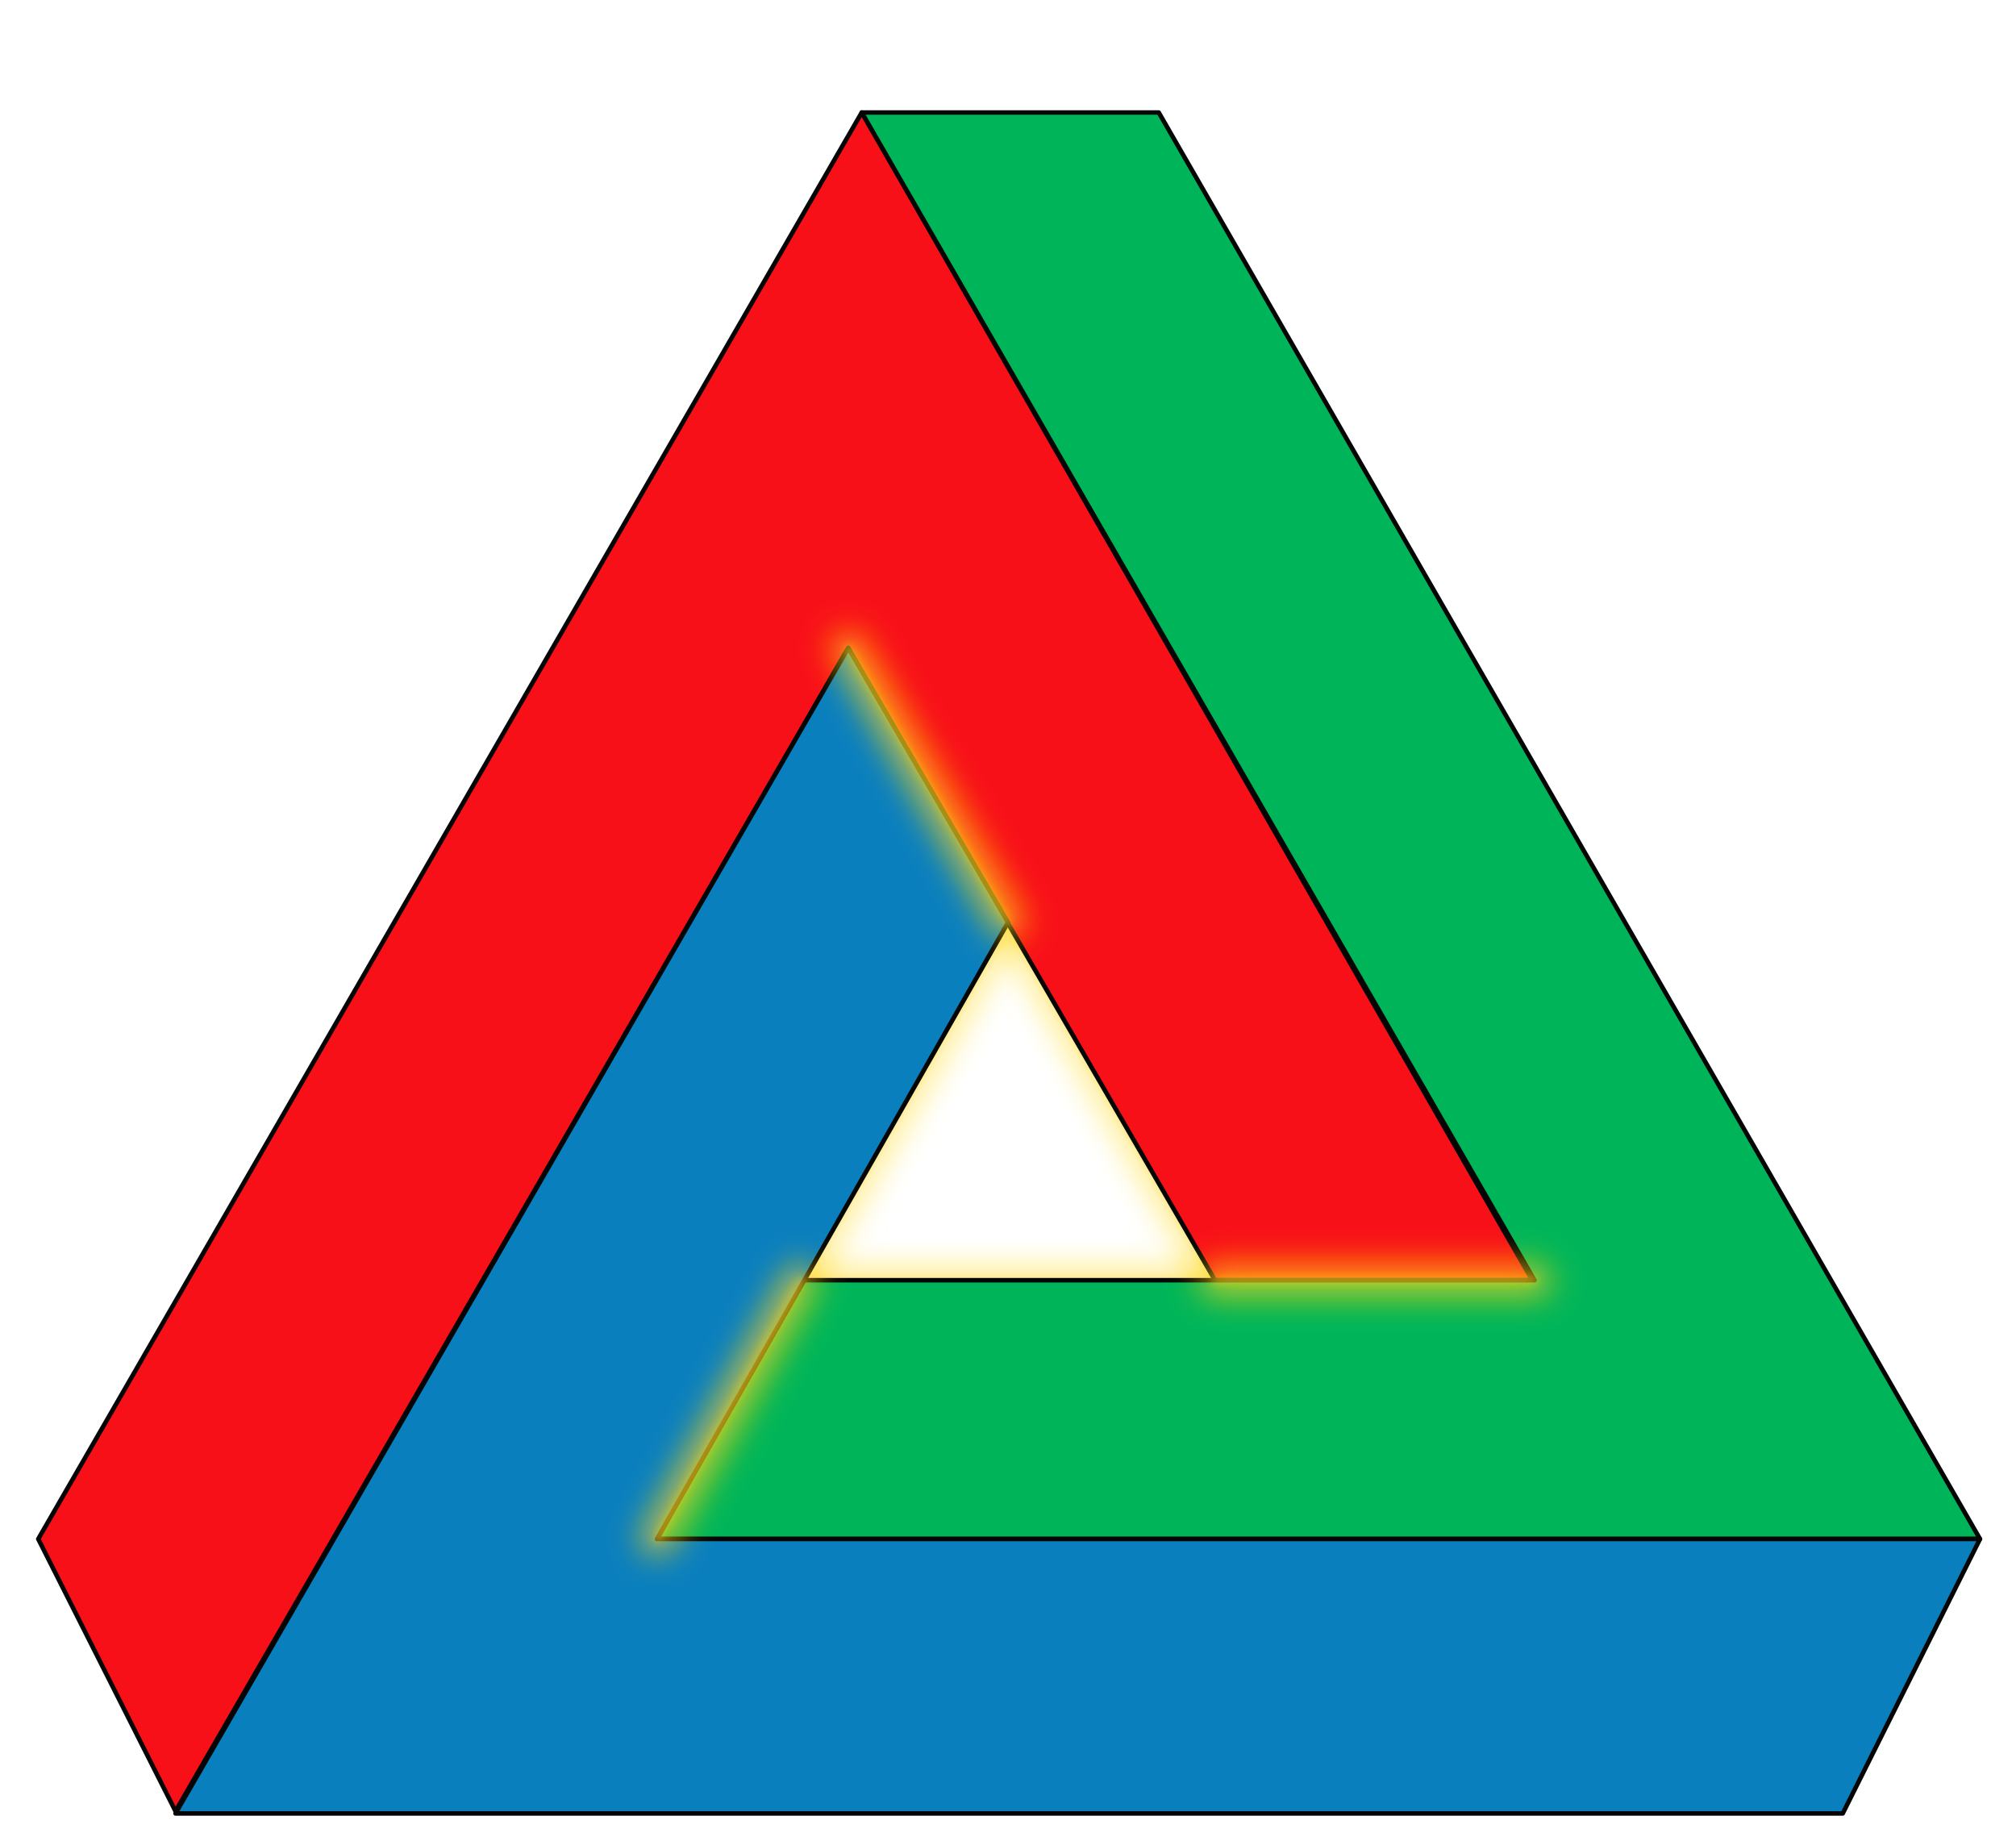
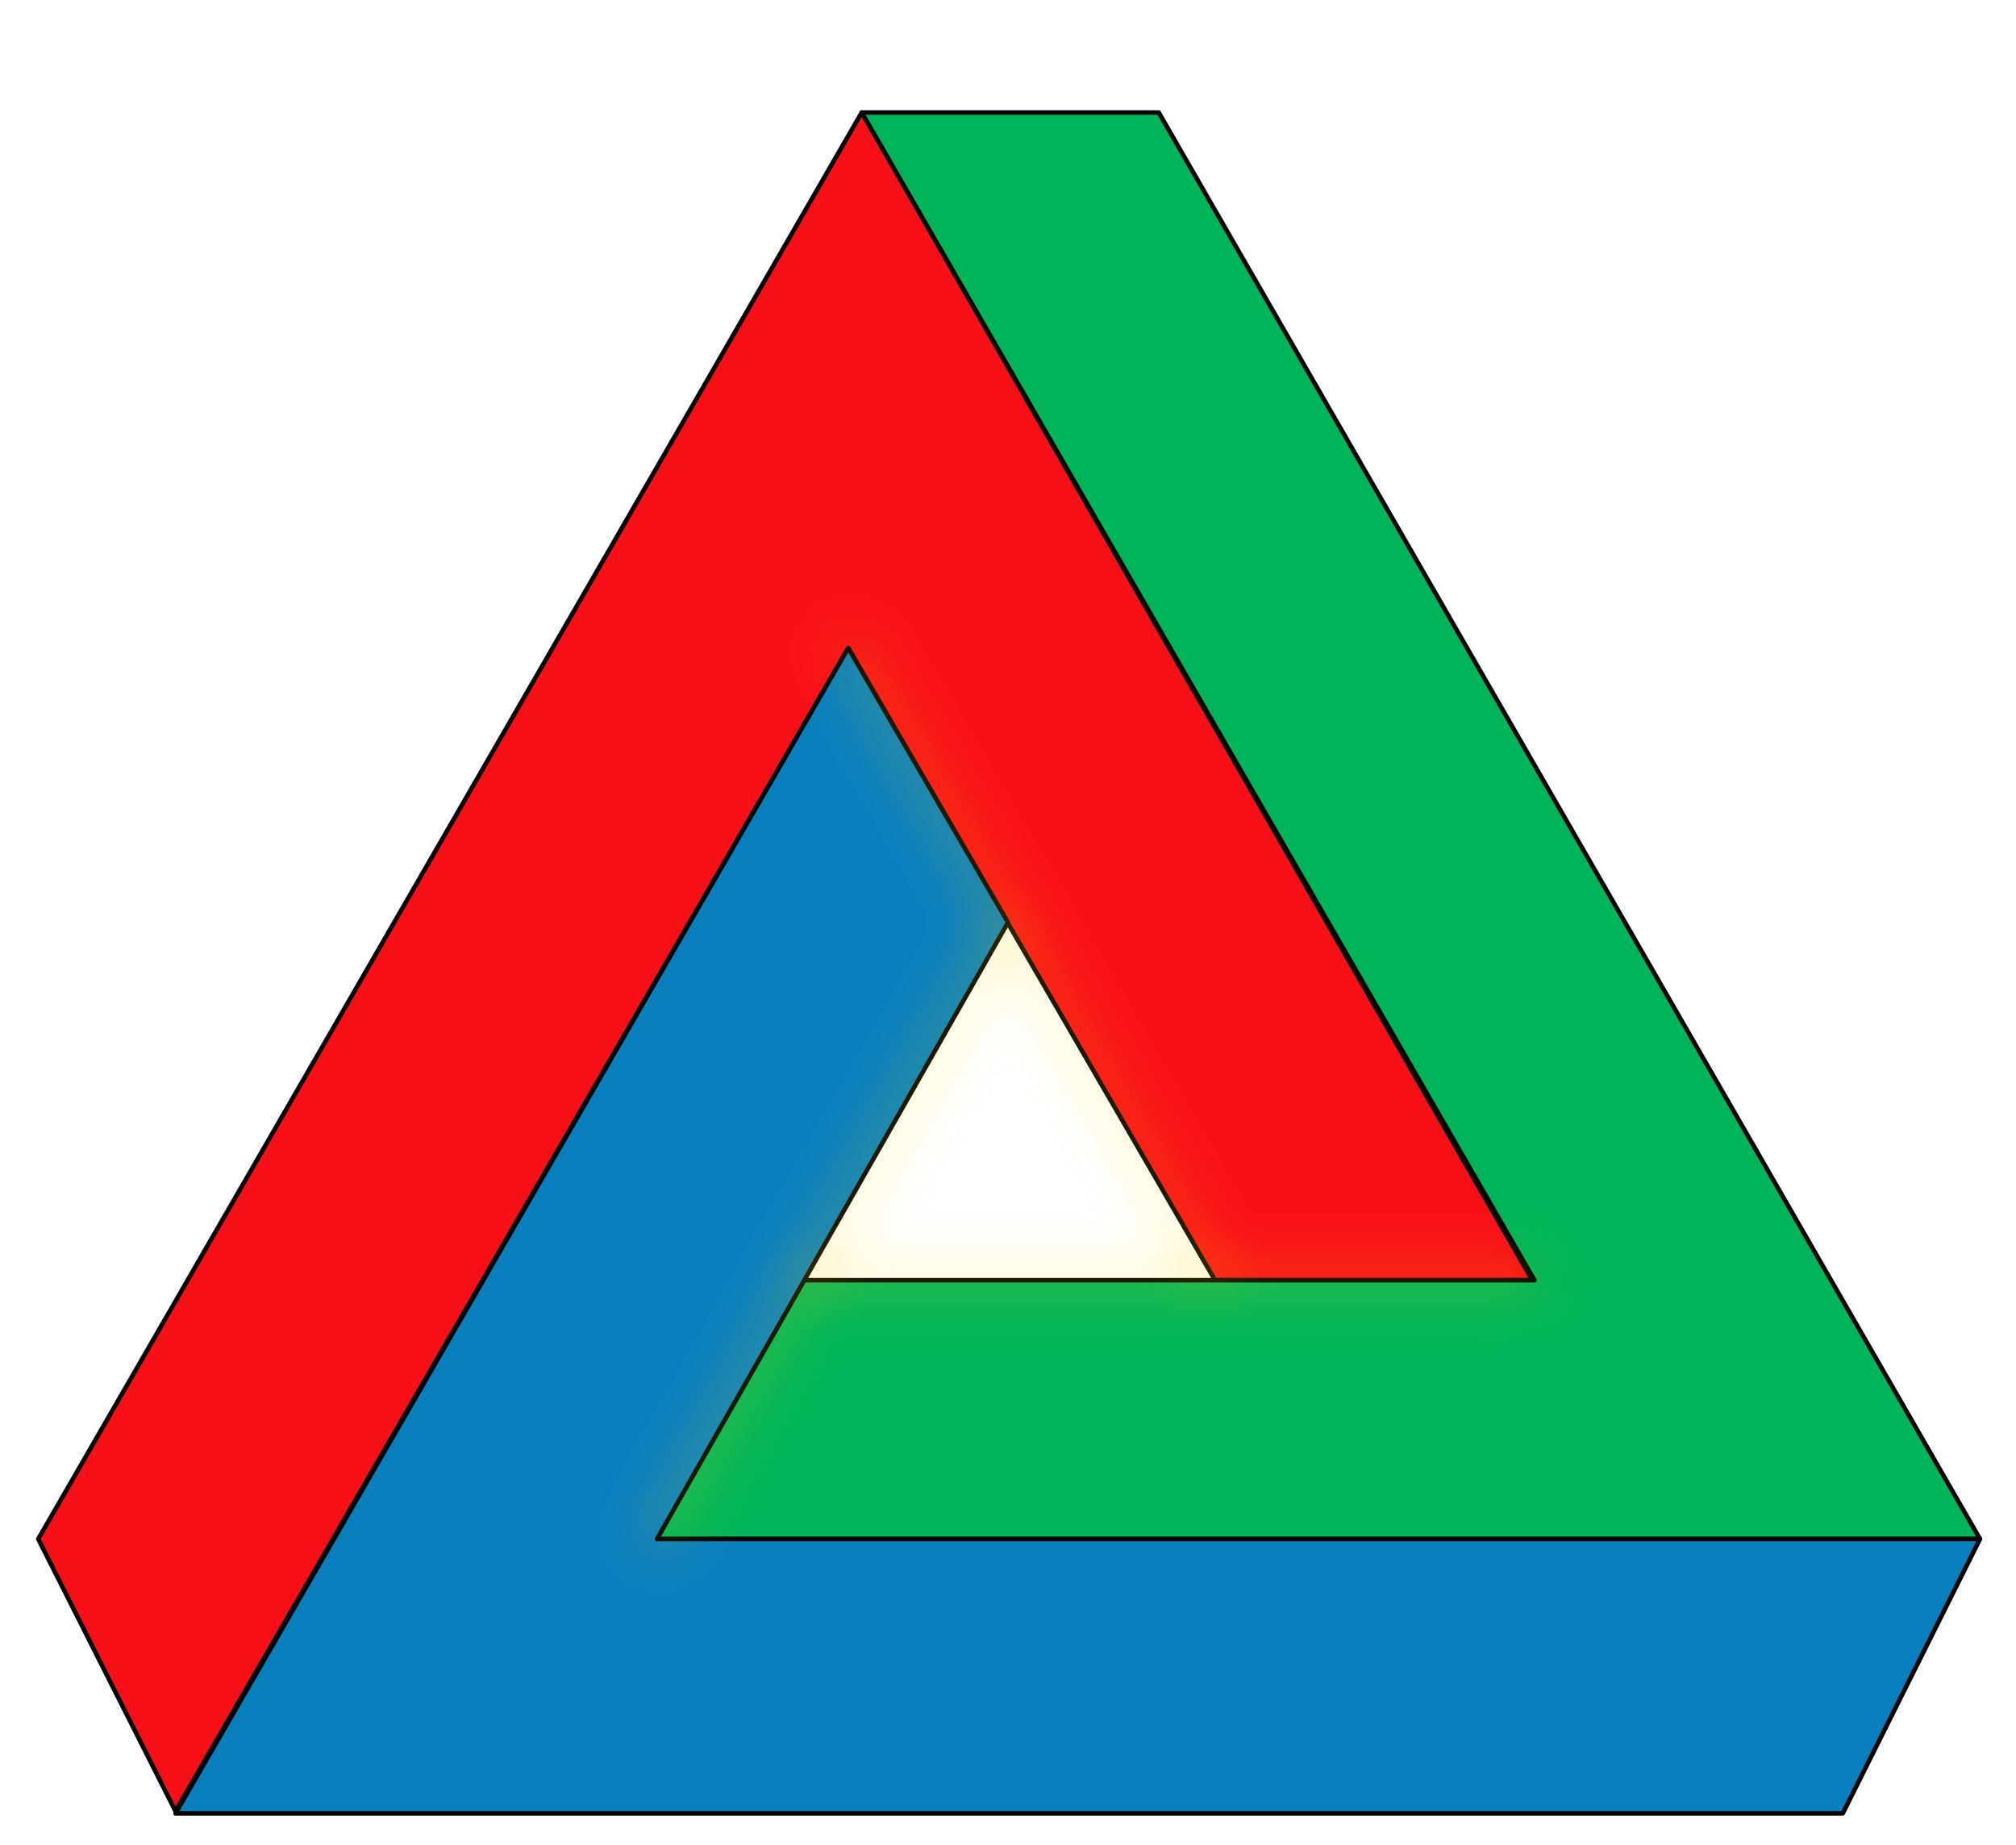
<svg xmlns="http://www.w3.org/2000/svg" viewBox="0 0 896 820" role="img" aria-labelledby="title desc">
  <defs>
-     <clipPath id="inner-void">
-       <path d="M 448 410 L 540 569 L 356 569 Z" />
-     </clipPath>
-     <filter id="soft-glow" x="-80%" y="-80%" width="260%" height="260%">
-       <feGaussianBlur stdDeviation="7" />
-     </filter>
-     <filter id="edge-glow" x="-80%" y="-80%" width="260%" height="260%">
-       <feGaussianBlur stdDeviation="2" />
+     <filter id="soft-glow" x="-100%" y="-100%" width="300%" height="300%">
+       <feGaussianBlur stdDeviation="12" />
    </filter>
    <style>
      .face { stroke: #050505; stroke-width: 2; stroke-linejoin: round; }
      
    </style>
  </defs>
-   <g id="inner-edge-glow" class="cycle-glow" clip-path="url(#inner-void)" fill="none" stroke="#FFD619" stroke-linecap="round">
-     <g stroke-width="10" stroke-opacity="0.55" filter="url(#soft-glow)">
-       <path d="M 448 410 L 356 569" />
-       <path d="M 448 410 L 540 569" />
-       <path d="M 356 569 L 540 569" />
-     </g>
-     <g stroke-width="3" stroke-opacity="0.45" filter="url(#edge-glow)">
-       <path d="M 448 410 L 356 569" />
-       <path d="M 448 410 L 540 569" />
-       <path d="M 356 569 L 540 569" />
-     </g>
-   </g>
  <path id="left" class="face cycle-left" fill="#F81018" d="M 383 50 L 681 569 L 540 569 L 377 288 L 78 805 L 17 684 Z" />
  <path id="right" class="face cycle-right" fill="#00B559" d="M 383 50 L 515 50 L 880 684 L 292 684 L 356 569 L 682 569 Z" />
  <path id="base" class="face cycle-base" fill="#0A7FBE" d="M 377 288 L 448 410 L 292 684 L 880 684 L 819 806 L 78 806 Z" />
-   <g id="extended-edge-glow" class="cycle-glow" fill="none" stroke="#FFD619" stroke-linecap="round">
-     <g stroke-width="15" stroke-opacity="0.70" filter="url(#soft-glow)">
-       <path d="M 356 569 L 292 684" />
-       <path d="M 377 288 L 448 410" />
-       <path d="M 540 569 L 682 569" />
-     </g>
-     <g stroke-width="3" stroke-opacity="0.52" filter="url(#edge-glow)">
-       <path d="M 356 569 L 292 684" />
-       <path d="M 377 288 L 448 410" />
-       <path d="M 540 569 L 682 569" />
-     </g>
+   <g id="hidden-face-glow" class="cycle-glow" fill="none" stroke="#FFD619" stroke-linecap="round" stroke-width="7" stroke-opacity="0.40" filter="url(#soft-glow)">
+     <path d="M 448 410 L 292 684" />
+     <path d="M 377 288 L 540 569" />
+     <path d="M 356 569 L 682 569" />
  </g>
</svg>
